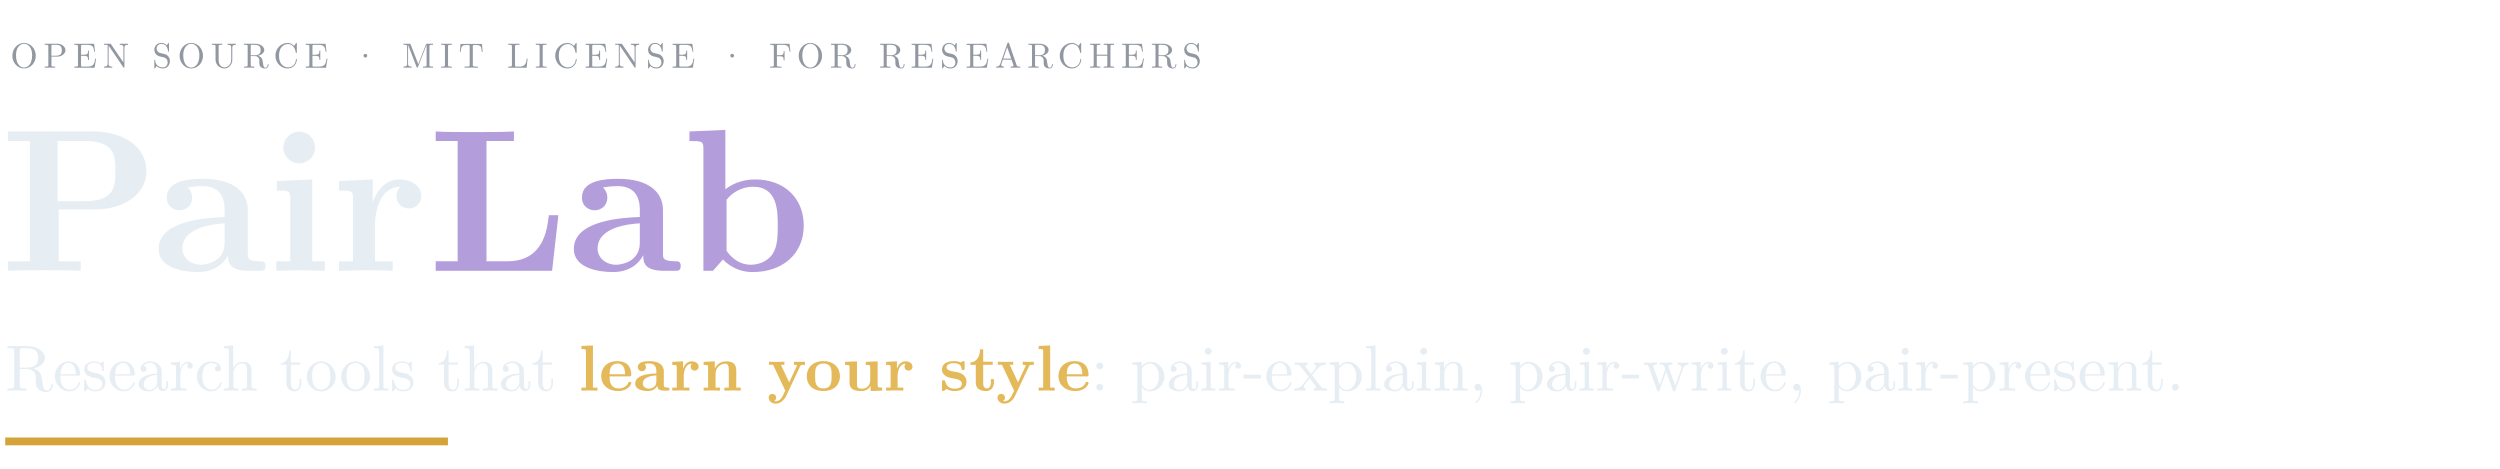
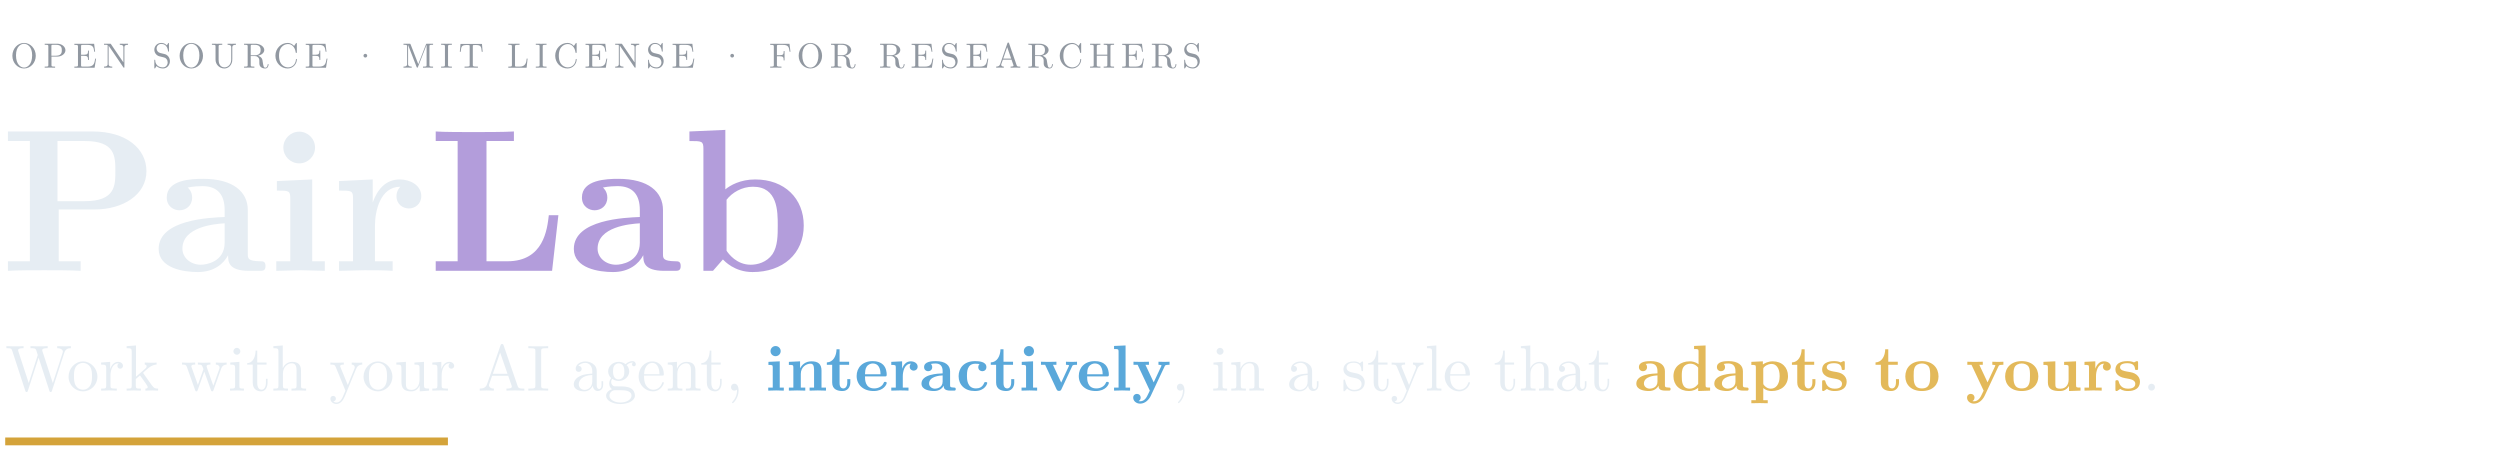
- <svg xmlns="http://www.w3.org/2000/svg" viewBox="0 0 960 180" width="960" height="180" role="img" aria-label="PairLab: research tools that learn your style: pair-explain, pair-write, pair-present">
+ <svg xmlns="http://www.w3.org/2000/svg" viewBox="0 0 960 180" width="960" height="180" role="img" aria-label="PairLab: work with your AI agent, interactively, in a style that adapts to yours">
  <style>text{font-family:'CMU Serif','Latin Modern Roman',Georgia,'Times New Roman',serif;fill:#E6EDF3} .m{font-family:Menlo,'SF Mono',Consolas,'DejaVu Sans Mono',monospace} .b{font-weight:700} .i{font-style:italic}</style>
  <defs>
    <marker id="a" viewBox="0 0 10 10" refX="8" refY="5" markerWidth="7" markerHeight="7" orient="auto-start-reverse">
      <path d="M1,1 L9,5 L1,9 Z" fill="#9198A1" />
    </marker>
    <marker id="ag" viewBox="0 0 10 10" refX="8" refY="5" markerWidth="7" markerHeight="7" orient="auto-start-reverse">
      <path d="M1,1 L9,5 L1,9 Z" fill="#D4A33A" />
    </marker>
    <marker id="ap" viewBox="0 0 10 10" refX="8" refY="5" markerWidth="7" markerHeight="7" orient="auto-start-reverse">
      <path d="M1,1 L9,5 L1,9 Z" fill="#B39DDB" />
    </marker>
    <marker id="ay" viewBox="0 0 10 10" refX="8" refY="5" markerWidth="7" markerHeight="7" orient="auto-start-reverse">
      <path d="M1,1 L9,5 L1,9 Z" fill="#5AA8DA" />
    </marker>
    <marker id="an" viewBox="0 0 10 10" refX="8" refY="5" markerWidth="7" markerHeight="7" orient="auto-start-reverse">
      <path d="M1,1 L9,5 L1,9 Z" fill="#5DBB63" />
    </marker>
  </defs>
  <text x="4" y="26" font-size="13.5" style="fill:#9198A1" letter-spacing="2.2">OPEN SOURCE  ·  MIT LICENSE  ·  FOR RESEARCHERS</text>
  <text x="0" y="104" font-size="78" class="b">Pair<tspan style="fill:#B39DDB">Lab</tspan>
  </text>
-   <text x="2" y="150" font-size="25">Research tools that <tspan class="b" style="fill:#E3B95A">learn your style</tspan>: pair-explain, pair-write, pair-present.</text>
+   <text x="2" y="150" font-size="25">Work with your AI agent, <tspan class="b" style="fill:#5AA8DA">interactively</tspan>, in a style that <tspan class="b" style="fill:#E3B95A">adapts to yours</tspan>.</text>
  <rect x="2" y="168" width="170" height="3" fill="#D4A33A" />
</svg>
